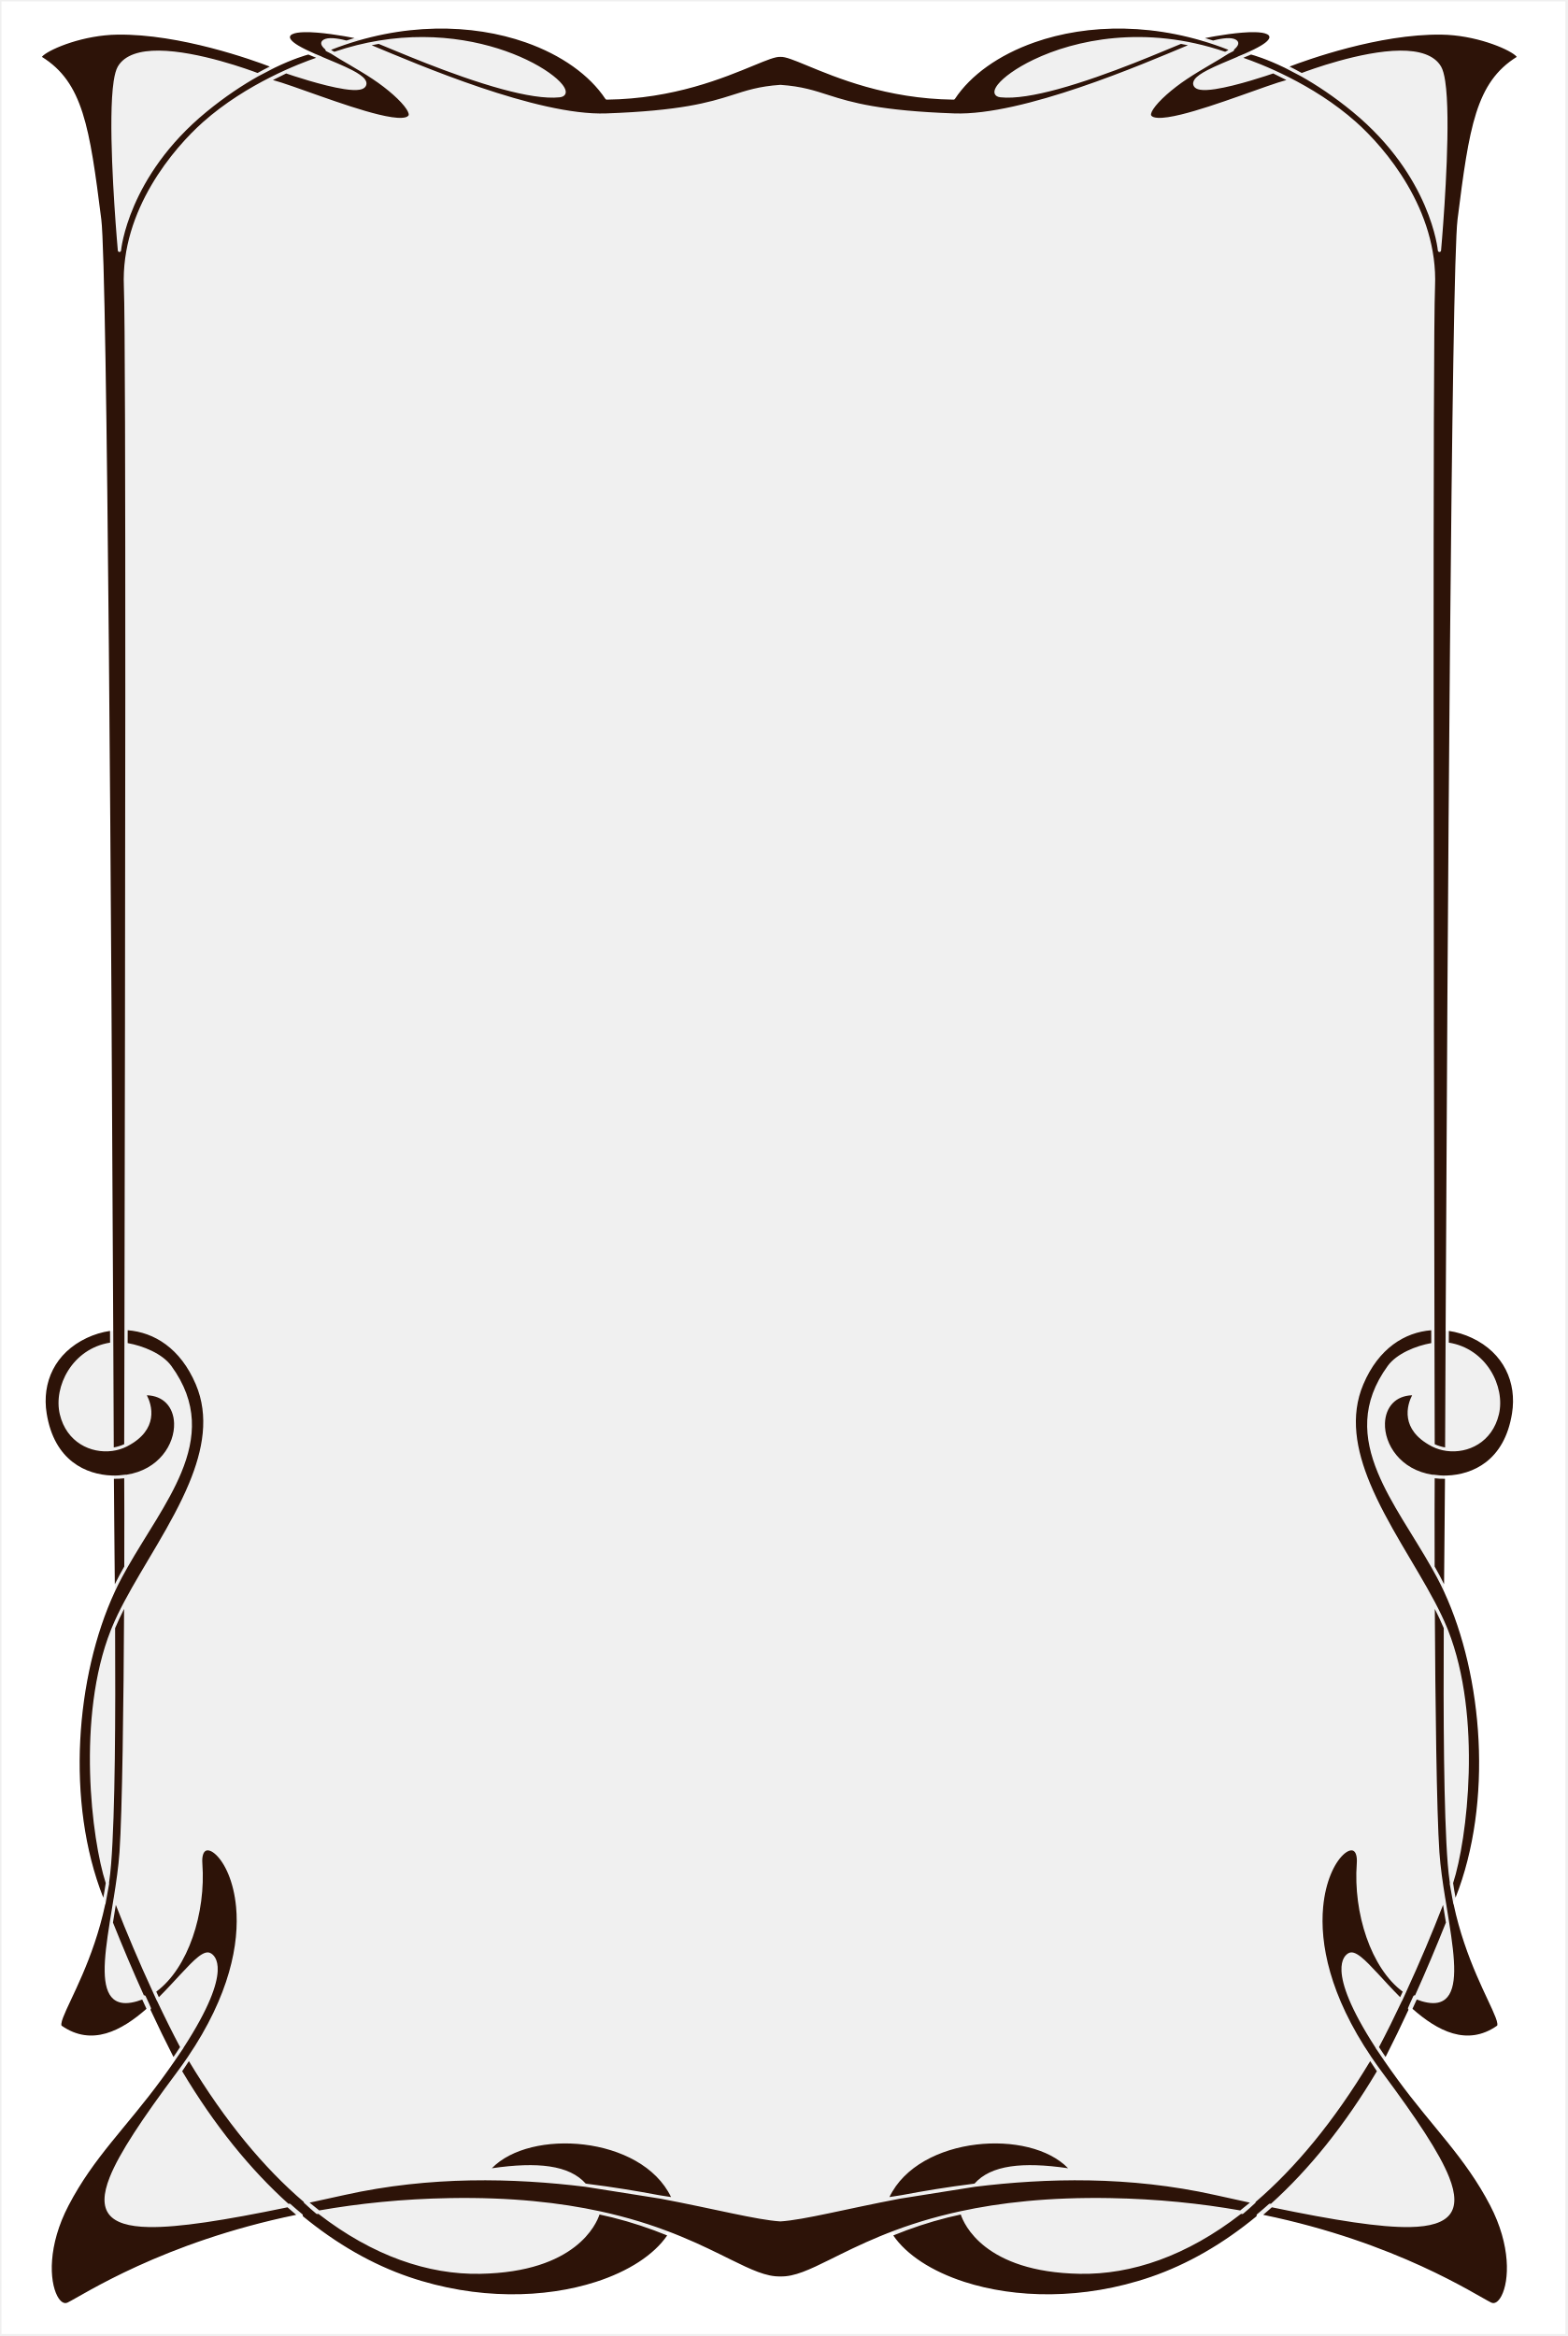
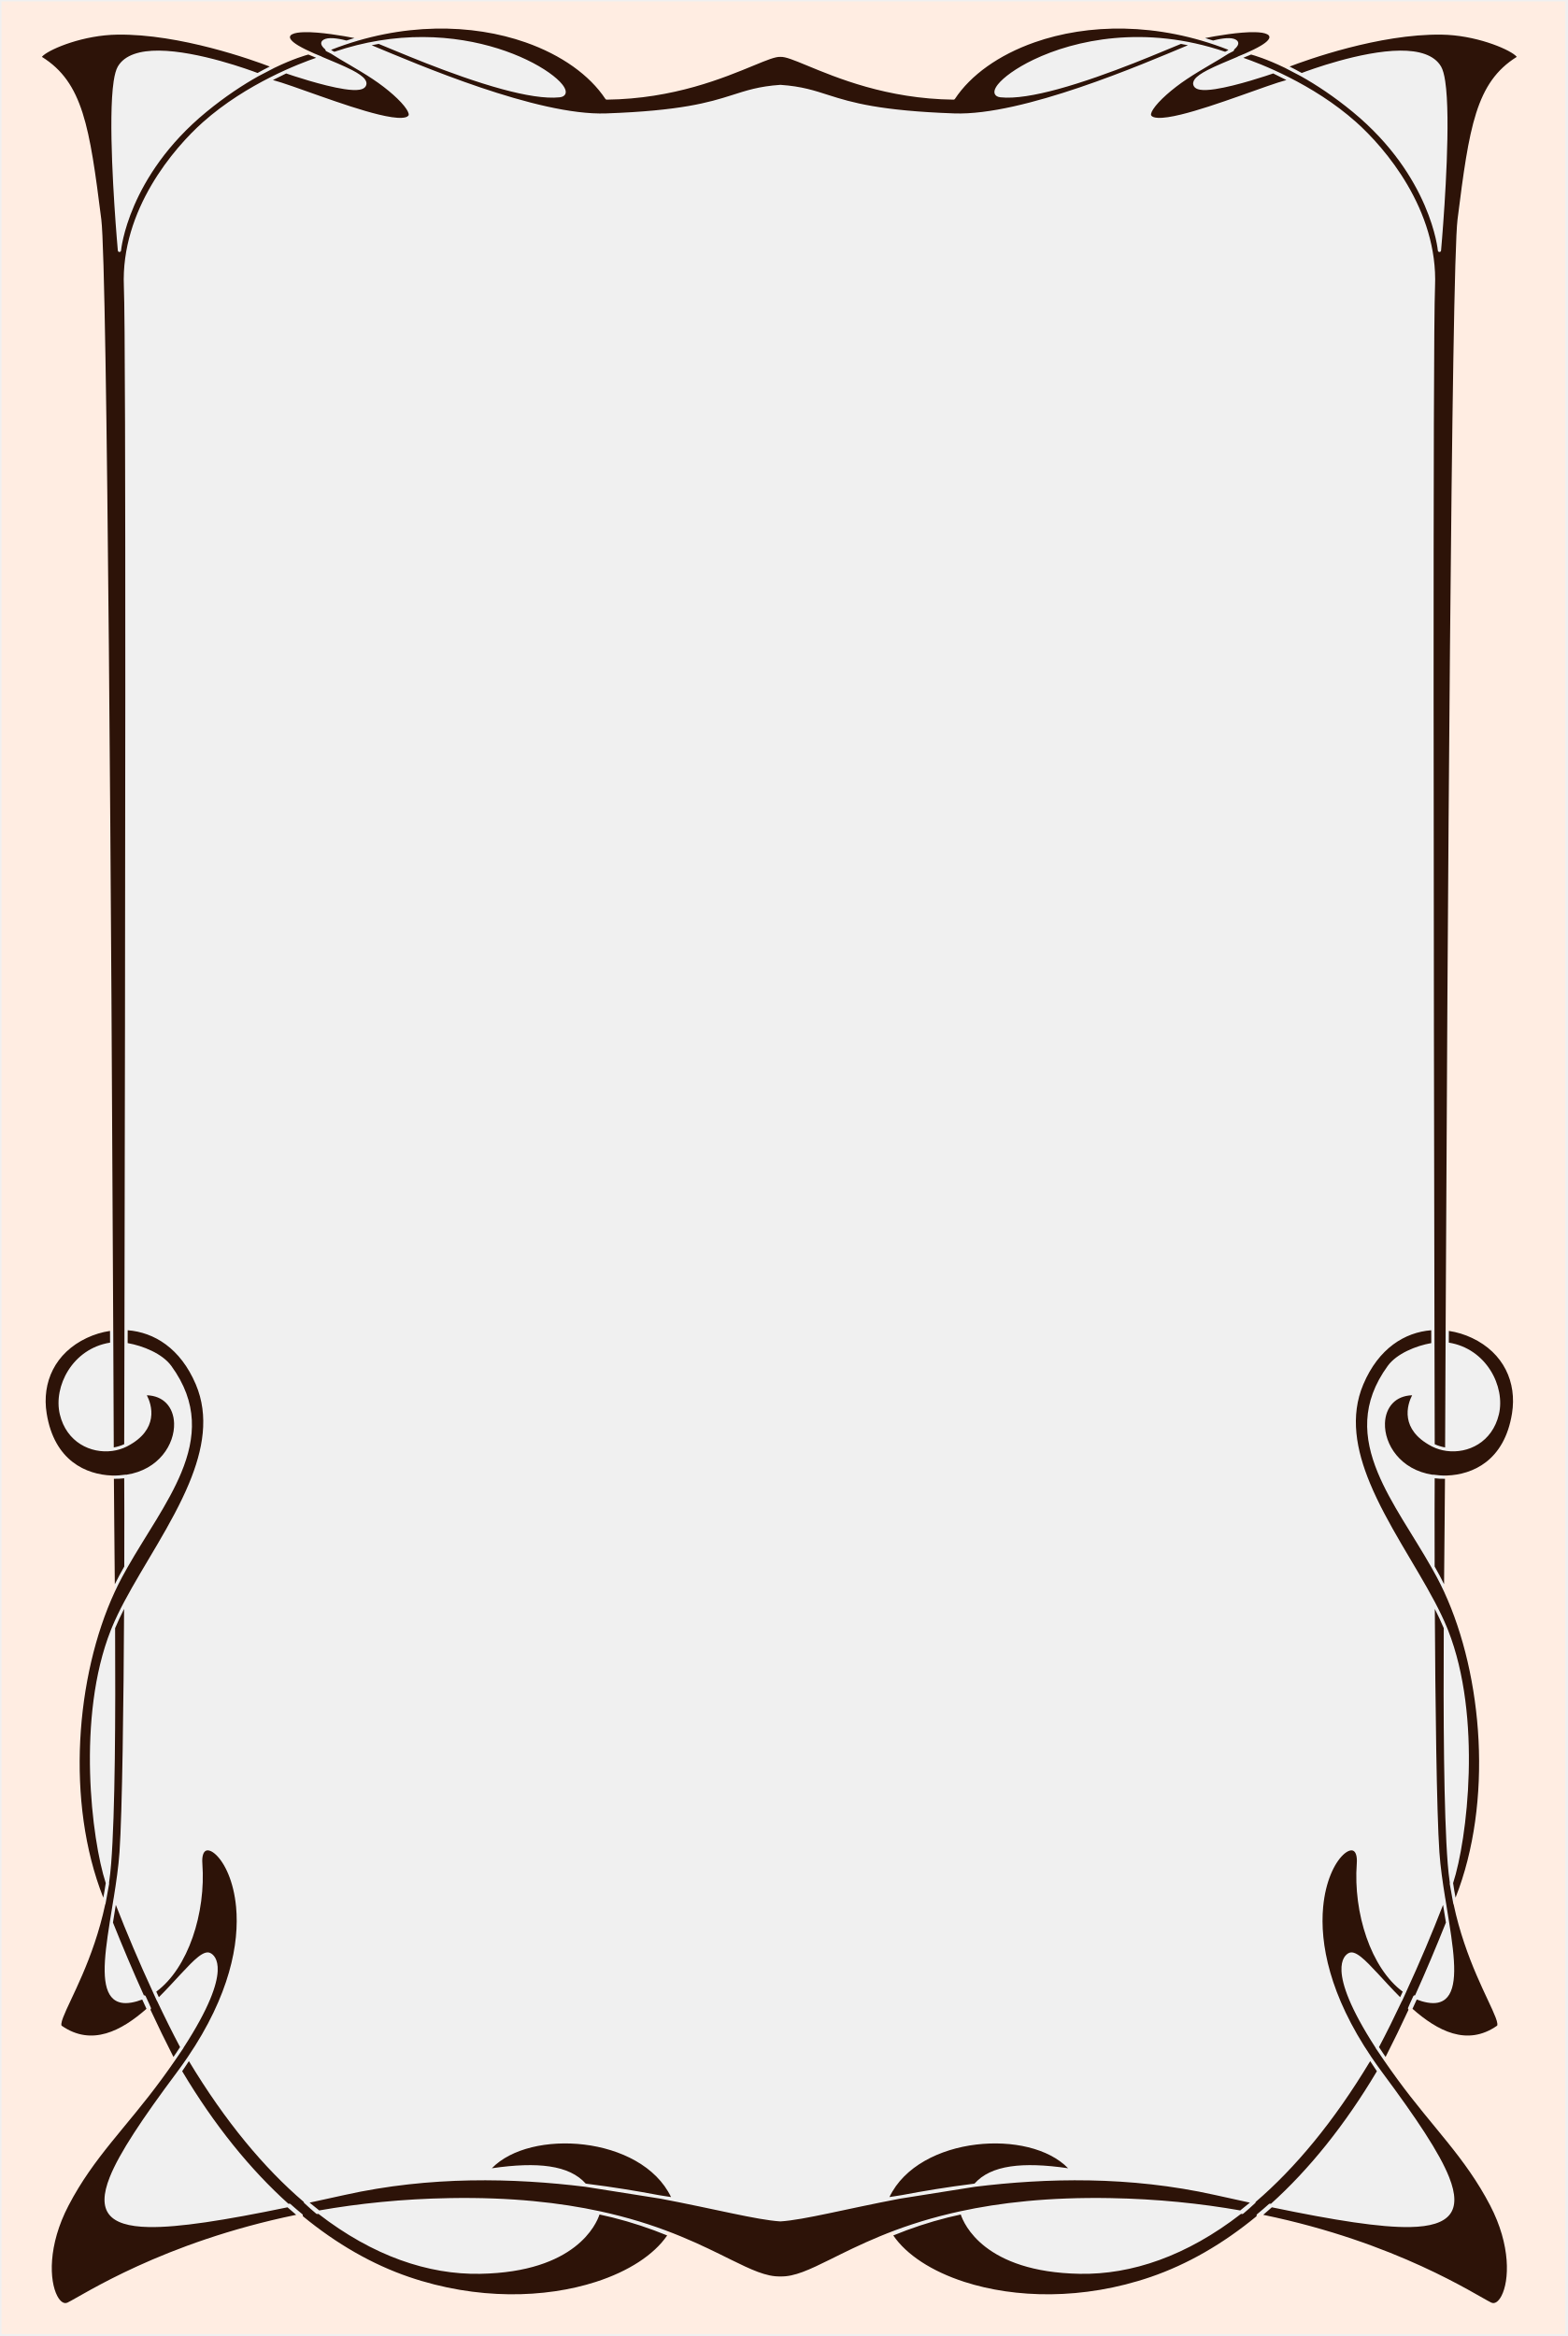
<svg xmlns="http://www.w3.org/2000/svg" width="100%" height="100%" viewBox="0 0 1766 2632" version="1.1" xml:space="preserve" style="fill-rule:evenodd;clip-rule:evenodd;stroke-linecap:round;stroke-miterlimit:1.5;" preserveAspectRatio="none">
  <g transform="matrix(1,0,0,1,-395.757,-124.953)">
    <g transform="matrix(0.872814,0,0,0.909894,162.599,57.9429)">
-       <path d="M2285.42,77.774L2285.42,2961.51L271.437,2961.51L271.437,77.774L2285.42,77.774ZM620.492,155.846C620.492,155.846 510.78,113.284 418.586,114.539C363.606,115.287 312.158,141.044 319.705,145.515C372.113,176.559 380.769,230.814 395.846,345.689C403.714,405.634 408.89,1241.78 411.222,1719.4C399.714,1720.79 388.537,1723.97 378.245,1728.62C336.408,1747.54 318.737,1784.76 325.315,1824.14C335.404,1884.54 377.93,1901.54 411.342,1902.75L412.064,1902.78C412.194,1933.11 412.852,1984.72 413.327,2044.06C362.065,2150.35 349.038,2310.67 401.141,2430.4C381.467,2520.26 335.496,2577 345.667,2583.78C385.831,2610.56 425.545,2589.93 458.76,2561.65C468.907,2582.65 479.55,2603.65 490.794,2624.66C485.676,2631.78 480.115,2639.28 474.078,2647.18C427.548,2708.02 386.555,2743.63 353.826,2803.7C314.566,2875.75 336.404,2935.46 355.253,2926.67C375.483,2917.24 478.632,2851.27 654.078,2817.37C699.094,2853.33 746.284,2879.25 794.249,2895C941.893,2943.48 1089.02,2904.04 1131.51,2840.85C1107.47,2831.32 1239.27,2864.09 1274.5,2894.52C1310.18,2872.9 1441.05,2831.32 1417.08,2840.85C1459.44,2904.04 1606.15,2943.48 1753.37,2895C1801.19,2879.25 1848.25,2853.33 1893.13,2817.37C2068.07,2851.27 2170.93,2917.24 2191.1,2926.67C2209.89,2935.46 2231.67,2875.75 2192.52,2803.7C2159.89,2743.63 2119.01,2708.02 2072.62,2647.18C2066.6,2639.28 2061.05,2631.78 2055.95,2624.66C2067.16,2603.65 2077.77,2582.65 2087.89,2561.65C2121.01,2589.93 2160.61,2610.56 2200.66,2583.78C2210.8,2577 2164.96,2520.26 2145.34,2430.4C2197.3,2310.67 2184.31,2150.35 2133.19,2044.06C2133.66,1984.72 2134.32,1933.11 2134.45,1902.78L2135.17,1902.75C2168.49,1901.54 2210.89,1884.54 2220.95,1824.14C2227.51,1784.76 2209.89,1747.54 2168.17,1728.62C2157.91,1723.97 2146.76,1720.79 2135.29,1719.4C2137.62,1241.78 2142.78,405.634 2150.62,345.689C2165.66,230.814 2174.29,176.559 2226.54,145.515C2234.07,141.044 2182.77,115.287 2127.95,114.539C2036.02,113.284 1926.62,155.846 1926.62,155.846C1899.24,143.11 1881.93,139.084 1881.93,139.084C1881.93,139.084 1908.18,126.474 1907.83,119.406C1906.92,100.997 1814.36,120.38 1814.36,120.38C1814.36,120.38 1827.65,124.381 1813.09,120.515C1673.06,83.34 1544.36,127.755 1498.02,195.046C1374.85,193.602 1296.23,140.851 1274.5,142.1C1252.7,140.851 1173.87,193.602 1050.34,195.046C1003.9,127.808 876.24,95.384 733.084,120.38C733.084,120.38 726.533,119.013 716.896,117.349C690.251,112.749 640.009,105.887 639.34,119.406C638.99,126.474 654.121,134.173 672.637,141.975L665.315,139.084C665.315,139.084 647.959,143.11 620.492,155.846Z" style="fill:white;stroke:white;stroke-width:4.67px;" />
+       <path d="M2285.42,77.774L2285.42,2961.51L271.437,2961.51L271.437,77.774L2285.42,77.774ZM620.492,155.846C620.492,155.846 510.78,113.284 418.586,114.539C363.606,115.287 312.158,141.044 319.705,145.515C372.113,176.559 380.769,230.814 395.846,345.689C403.714,405.634 408.89,1241.78 411.222,1719.4C399.714,1720.79 388.537,1723.97 378.245,1728.62C336.408,1747.54 318.737,1784.76 325.315,1824.14C335.404,1884.54 377.93,1901.54 411.342,1902.75L412.064,1902.78C412.194,1933.11 412.852,1984.72 413.327,2044.06C362.065,2150.35 349.038,2310.67 401.141,2430.4C381.467,2520.26 335.496,2577 345.667,2583.78C385.831,2610.56 425.545,2589.93 458.76,2561.65C468.907,2582.65 479.55,2603.65 490.794,2624.66C485.676,2631.78 480.115,2639.28 474.078,2647.18C427.548,2708.02 386.555,2743.63 353.826,2803.7C314.566,2875.75 336.404,2935.46 355.253,2926.67C375.483,2917.24 478.632,2851.27 654.078,2817.37C699.094,2853.33 746.284,2879.25 794.249,2895C941.893,2943.48 1089.02,2904.04 1131.51,2840.85C1107.47,2831.32 1239.27,2864.09 1274.5,2894.52C1310.18,2872.9 1441.05,2831.32 1417.08,2840.85C1459.44,2904.04 1606.15,2943.48 1753.37,2895C1801.19,2879.25 1848.25,2853.33 1893.13,2817.37C2068.07,2851.27 2170.93,2917.24 2191.1,2926.67C2209.89,2935.46 2231.67,2875.75 2192.52,2803.7C2159.89,2743.63 2119.01,2708.02 2072.62,2647.18C2066.6,2639.28 2061.05,2631.78 2055.95,2624.66C2067.16,2603.65 2077.77,2582.65 2087.89,2561.65C2121.01,2589.93 2160.61,2610.56 2200.66,2583.78C2210.8,2577 2164.96,2520.26 2145.34,2430.4C2197.3,2310.67 2184.31,2150.35 2133.19,2044.06C2133.66,1984.72 2134.32,1933.11 2134.45,1902.78L2135.17,1902.75C2168.49,1901.54 2210.89,1884.54 2220.95,1824.14C2227.51,1784.76 2209.89,1747.54 2168.17,1728.62C2157.91,1723.97 2146.76,1720.79 2135.29,1719.4C2137.62,1241.78 2142.78,405.634 2150.62,345.689C2165.66,230.814 2174.29,176.559 2226.54,145.515C2234.07,141.044 2182.77,115.287 2127.95,114.539C2036.02,113.284 1926.62,155.846 1926.62,155.846C1899.24,143.11 1881.93,139.084 1881.93,139.084C1881.93,139.084 1908.18,126.474 1907.83,119.406C1906.92,100.997 1814.36,120.38 1814.36,120.38C1814.36,120.38 1827.65,124.381 1813.09,120.515C1673.06,83.34 1544.36,127.755 1498.02,195.046C1374.85,193.602 1296.23,140.851 1274.5,142.1C1252.7,140.851 1173.87,193.602 1050.34,195.046C1003.9,127.808 876.24,95.384 733.084,120.38C733.084,120.38 726.533,119.013 716.896,117.349C690.251,112.749 640.009,105.887 639.34,119.406C638.99,126.474 654.121,134.173 672.637,141.975L665.315,139.084C665.315,139.084 647.959,143.11 620.492,155.846Z" style="fill:#ffede2;stroke:#ffede2;stroke-width:4.67px;" />
    </g>
    <path d="M1411.52,2598.25L1397.85,2600.42C1414.47,2565.67 1454.5,2546.2 1495.67,2541.25C1535.89,2536.41 1577.29,2545.38 1599.16,2567.95C1572.94,2564.12 1551.5,2563.39 1534.39,2565.91C1516.15,2568.61 1502.78,2575.01 1493.74,2585.22L1491.88,2585.51C1463.21,2589.09 1436.26,2593.59 1411.52,2598.25ZM1057.48,2585.51L1055.62,2585.21C1046.56,2575.01 1033.15,2568.61 1014.85,2565.91C997.702,2563.39 976.19,2564.12 949.9,2567.95C971.831,2545.38 1013.36,2536.41 1053.69,2541.25C1094.98,2546.2 1135.13,2565.67 1151.8,2600.42L1138.1,2598.25C1113.28,2593.59 1086.25,2589.09 1057.48,2585.51ZM1861.36,210.777C1878.57,220.43 1898.63,233.552 1920.01,251.179C2008.19,323.889 2015.72,407.231 2015.72,407.231C2015.81,408.168 2016.59,408.886 2017.53,408.886C2018.47,408.887 2019.26,408.17 2019.34,407.233C2019.34,407.233 2027.28,319.507 2026.57,257.455C2026.39,241.421 2025.63,227.092 2024.01,216.407C2022.9,209.035 2021.35,203.352 2019.35,199.926C2011.62,186.618 1994.1,181.815 1973.21,181.974C1929.08,182.31 1869.92,204.302 1862.37,207.179C1857.57,204.504 1853,202.098 1848.68,199.937C1867.17,192.849 1949.42,162.975 2019.88,163.978C2057.62,164.515 2093.46,179.317 2102.95,187.308C2103.57,187.824 2104.05,188.301 2104.4,188.742C2104.47,188.832 2104.55,188.942 2104.61,189.045C2081.67,203.377 2068.23,223.015 2058.91,252.259C2049.66,281.276 2044.47,319.851 2037.89,372.256C2031.04,426.81 2026.53,1187.75 2024.49,1622.41L2024.41,1639.27C2024.22,1681.86 2024.05,1721.04 2023.9,1755.8C2019.83,1755.08 2015.88,1753.86 2012.19,1752.15C2012.11,1719.25 2012.03,1681.39 2011.94,1639.76L2011.9,1621.82C2011.07,1222.94 2009.97,509.205 2012.55,447.672C2016.18,361.207 1955.89,291.268 1923.7,262.565C1874.65,218.822 1813.83,195.993 1796.54,190.083C1797.39,189.714 1798.24,189.344 1799.08,188.975L1805.31,186.405C1808.23,187.181 1822.37,191.192 1843.37,201.369L1843.39,201.381L1861.33,210.765L1861.36,210.777ZM749.995,185.288C743.154,182.271 736.871,179.272 731.962,176.328C728.303,174.132 725.432,171.997 723.773,169.884C722.911,168.786 722.388,167.735 722.438,166.676C722.504,165.292 723.472,164.331 724.937,163.566C727.951,161.994 732.838,161.347 738.689,161.211C756.444,160.798 782.731,165.423 795.119,167.838L786.096,170.627C784.529,170.201 779.713,168.961 774.567,168.318C770.191,167.771 765.589,167.692 762.399,168.765C759.153,169.857 757.826,171.563 757.646,173.309C757.48,174.923 758.382,176.943 760.54,179.114C761.06,179.638 761.659,180.182 762.331,180.746C762.323,180.801 762.318,180.858 762.315,180.914C762.282,181.623 762.665,182.286 763.295,182.612L768.849,185.486C780.146,192.944 798.632,202.729 815.64,214.008C832.682,225.309 847.77,238.745 853.757,247.971C854.927,249.774 855.737,251.39 856.084,252.781C856.318,253.718 856.373,254.505 855.966,255.086C854.742,256.833 852.102,257.51 848.504,257.713C842.166,258.07 833.098,256.594 822.502,254.035C783.916,244.714 725.524,221.002 703.239,215.138L718.164,207.715C723.667,209.609 759.272,221.679 783.575,225.342C790.561,226.396 796.64,226.745 800.882,226.03C804.282,225.458 806.612,224.136 807.719,222.248C809.235,219.661 808.883,216.96 806.832,214.2C804.403,210.933 799.261,207.471 792.556,203.989C783.125,199.092 770.535,194.032 758.578,188.981C758.409,188.808 758.204,188.668 757.971,188.572L749.995,185.288ZM1786.2,180.745C1786.87,180.18 1787.46,179.636 1787.98,179.112C1790.13,176.941 1791.03,174.923 1790.87,173.31C1790.69,171.563 1789.37,169.858 1786.13,168.765C1782.94,167.692 1778.36,167.771 1773.99,168.318C1768.86,168.96 1764.06,170.2 1762.49,170.627L1753.5,167.838C1765.85,165.423 1792.06,160.798 1809.77,161.211C1815.6,161.347 1820.47,161.994 1823.47,163.565C1824.93,164.329 1825.9,165.291 1825.96,166.676C1826.01,167.736 1825.49,168.788 1824.63,169.886C1822.98,171.999 1820.12,174.134 1816.47,176.329C1811.57,179.273 1805.31,182.272 1798.49,185.288L1790.54,188.572C1790.3,188.669 1790.1,188.809 1789.93,188.982C1778.01,194.033 1765.45,199.093 1756.05,203.99C1749.36,207.472 1744.24,210.934 1741.81,214.202C1739.77,216.961 1739.42,219.661 1740.93,222.246C1742.03,224.135 1744.36,225.457 1747.75,226.03C1751.98,226.745 1758.04,226.396 1765.01,225.342C1789.24,221.679 1824.73,209.615 1830.23,207.715L1845.11,215.138C1822.89,221.002 1764.67,244.715 1726.19,254.035C1715.63,256.594 1706.59,258.07 1700.27,257.713C1696.68,257.51 1694.05,256.834 1692.83,255.088C1692.43,254.507 1692.48,253.718 1692.71,252.779C1693.06,251.389 1693.87,249.772 1695.04,247.969C1701.01,238.744 1716.05,225.307 1733.04,214.006C1750,202.728 1768.43,192.944 1779.7,185.486L1785.24,182.611C1785.86,182.284 1786.25,181.622 1786.21,180.914C1786.21,180.857 1786.2,180.8 1786.2,180.745ZM1275,189.056C1275.04,189.056 1275.07,189.055 1275.11,189.052C1280.65,188.72 1290.52,192.809 1304.49,198.575C1338.08,212.435 1394.51,236.307 1470.07,237.23C1470.69,237.238 1471.27,236.931 1471.61,236.415C1489.32,209.598 1521,186.857 1561.27,172.694C1620.98,151.693 1699.54,149.579 1779.77,181.104C1779.29,181.441 1778.79,181.783 1778.27,182.131L1776.06,183.277C1685.41,152.42 1606.52,170.032 1560.29,192.151C1540.22,201.755 1526.28,212.249 1520.08,220.024C1518.04,222.579 1516.81,224.892 1516.35,226.815C1515.97,228.428 1516.1,229.832 1516.65,230.995C1517.52,232.822 1519.51,234.213 1522.94,234.59C1539.12,236.365 1562.38,232.28 1587.52,225.44C1644.94,209.813 1712.26,179.9 1726.29,174.412L1734.17,175.922C1682.52,197.526 1548.06,255.47 1470.88,252.741C1387.03,249.776 1355.1,240.317 1330.05,232.324C1313.16,226.936 1299.35,222.222 1275.12,220.558C1275.04,220.553 1274.96,220.553 1274.88,220.558C1250.58,222.222 1236.73,226.936 1219.79,232.324C1194.67,240.316 1162.65,249.776 1078.55,252.741C1001.15,255.47 866.304,197.527 814.503,175.922L822.409,174.411C836.467,179.896 903.984,209.812 961.579,225.44C986.786,232.28 1010.12,236.365 1026.34,234.59C1029.78,234.213 1031.78,232.822 1032.64,230.997C1033.2,229.833 1033.33,228.428 1032.94,226.814C1032.49,224.89 1031.25,222.577 1029.21,220.022C1022.99,212.248 1009.01,201.754 988.881,192.15C951.231,174.186 891.964,159.195 822.325,170.73L822.238,170.744C806.161,173.412 789.531,177.493 772.487,183.279L770.268,182.13C769.751,181.782 769.252,181.441 768.772,181.104C849.235,149.579 928.025,151.693 987.907,172.694C1028.29,186.858 1060.07,209.599 1077.83,236.417C1078.17,236.932 1078.75,237.238 1079.37,237.23C1155.14,236.307 1211.74,212.435 1245.42,198.576C1259.43,192.809 1269.33,188.72 1274.89,189.052L1275,189.056ZM2033.54,2270.82C2046.76,2332.98 2073.05,2377.61 2080.76,2397.93C2081.87,2400.86 2082.59,2403.24 2082.77,2405.07C2082.82,2405.65 2082.82,2406.17 2082.74,2406.61C2082.68,2406.96 2082.57,2407.24 2082.32,2407.42C2048.55,2430.96 2015.21,2413.02 1987.15,2388.31C1988.76,2384.82 1990.36,2381.33 1991.94,2377.84C1995.82,2379.39 1999.84,2380.54 2003.99,2381.28C2013.01,2382.88 2019.57,2381.29 2024.25,2377.35C2031.06,2371.63 2033.92,2360.6 2034.13,2346.12C2034.35,2330.9 2031.75,2311.78 2028.5,2291.28C2028.5,2291.2 2028.49,2291.12 2028.47,2291.03L2024.12,2263.99C2024.09,2263.86 2024.06,2263.73 2024.01,2263.61C2021.19,2246.01 2018.59,2228.25 2017.46,2211.79C2014.33,2166.27 2012.85,2041.81 2012.3,1937.76C2016.04,1945.12 2019.45,1952.35 2022.39,1959.44C2021.88,2057.26 2022.31,2166.78 2026.84,2224.81C2027.41,2232.15 2028.21,2239.32 2029.2,2246.3L2029.14,2246.48C2029.04,2246.77 2029.02,2247.08 2029.08,2247.38L2033.16,2270C2033.22,2270.31 2033.35,2270.59 2033.54,2270.82ZM2028.12,1624.5C2037.22,1625.86 2046.06,1628.58 2054.23,1632.45C2089.84,1649.28 2104.88,1682.39 2099.28,1717.43C2090.7,1771.17 2054.57,1786.35 2026.14,1787.43L2025.52,1787.45C2020.29,1787.62 2015.26,1787.12 2010.61,1786.47C2010.32,1786.43 2010.03,1786.46 2009.75,1786.56C1973.34,1781.04 1955.31,1752.16 1956.14,1728.45C1956.45,1719.65 1959.37,1711.59 1964.99,1705.83C1970.05,1700.62 1977.31,1697.33 1986.73,1697.01C1984.31,1701.7 1980.23,1711.7 1982.12,1722.99C1983.85,1733.35 1990.55,1744.89 2008.38,1754.31C2008.77,1754.52 2009.17,1754.72 2009.57,1754.92C2014.51,1757.36 2019.9,1758.97 2025.46,1759.73L2025.57,1759.74C2049.7,1762.96 2077.01,1750.06 2084.5,1718.53C2091.97,1687.11 2070.4,1644.47 2028.06,1637.71L2028.12,1624.5ZM2022.83,1918.58C2066.51,2013.24 2078.17,2155.21 2035.67,2263.06C2034.64,2257.71 2033.72,2252.23 2032.91,2246.63C2048.77,2198.04 2065.83,2059.49 2027.26,1961.79C2026.82,1960.66 2026.36,1959.53 2025.89,1958.39C2021.99,1948.97 2017.28,1939.28 2012.05,1929.39C2012.02,1929.33 2011.98,1929.28 2011.95,1929.22C1989.78,1887.4 1958.24,1841.85 1939.34,1796.31C1923.59,1758.35 1916.64,1720.4 1931.77,1684.69C1949.03,1643.95 1978.62,1626.05 2008.27,1623.76L2008.3,1638.23C1991.25,1641.24 1969.42,1649.98 1959.31,1663.86C1928.88,1705.66 1931.86,1744.94 1948.02,1784.12C1962.54,1819.33 1987.8,1854.45 2008.67,1891.27L2008.7,1891.32C2010.74,1894.92 2012.74,1898.53 2014.67,1902.15C2017.5,1907.45 2020.22,1912.93 2022.83,1918.58ZM2023.75,1791.12C2023.63,1817.55 2023.12,1860.43 2022.72,1909.9C2021.14,1906.69 2019.53,1903.53 2017.88,1900.44C2016,1896.93 2014.07,1893.43 2012.1,1889.95C2011.97,1845.5 2012.01,1808.98 2012.16,1790.56C2015.85,1790.98 2019.72,1791.18 2023.75,1791.12ZM729.44,2620.42C578.299,2651.53 489.418,2710.74 471.875,2719.27C469.983,2720.19 468.047,2720 466.21,2718.91C464.044,2717.61 462.038,2715.17 460.277,2711.81C451.335,2694.73 449.43,2655.01 473.033,2609.85C501.556,2555.28 537.296,2522.94 577.845,2467.67C583.103,2460.5 587.949,2453.69 592.411,2447.21L592.472,2447.13L592.771,2446.69C593.949,2444.97 595.099,2443.29 596.224,2441.62L602.317,2432.68C602.46,2432.47 602.555,2432.24 602.601,2432C631.627,2387.31 640.275,2360.96 641.011,2345.79C641.678,2332.06 636.014,2326.81 632.35,2325.28C630.856,2324.65 629.151,2324.59 627.244,2325.11C624.868,2325.77 622.097,2327.39 619.002,2329.83C608.219,2338.34 592.929,2357.07 574.737,2375.2C573.767,2373.13 572.799,2371.06 571.833,2368.97C607.776,2342.49 627.854,2280.27 623.745,2224.64C623.429,2220.36 623.728,2216.98 624.549,2214.48C625.24,2212.37 626.277,2210.93 627.674,2210.25C629.044,2209.58 630.697,2209.67 632.512,2210.34C634.668,2211.14 637,2212.73 639.391,2215.04C648.928,2224.25 659.031,2244.49 661.744,2273.59C665.56,2314.52 654.685,2372.8 607.173,2442.81L607.154,2442.83C603.325,2448.48 599.258,2454.19 594.942,2459.98C556.239,2511.91 530.252,2550.66 519.358,2578.08C511.798,2597.12 511.531,2610.92 518.706,2620.06C525.809,2629.11 540.498,2633.79 563.666,2634.2C596.979,2634.78 648.208,2626.77 719.691,2611.95C722.927,2614.84 726.177,2617.66 729.44,2620.42ZM1982.72,2389.23C1974.49,2407 1965.89,2424.77 1956.84,2442.54L1953.95,2438.3C1952.38,2435.97 1950.87,2433.68 1949.41,2431.44C1957.87,2415.45 1966.55,2397.95 1975.14,2379.71C1975.3,2379.55 1975.43,2379.37 1975.53,2379.16C1977.06,2375.92 1978.58,2372.57 1980.11,2369.14C1980.15,2369.03 1980.19,2368.92 1980.22,2368.8C1995.03,2336.7 2009.36,2302.83 2021.59,2271.24L2022.23,2275.12L2024.81,2291.11C2013.89,2318.45 2002.4,2345.79 1990.08,2373.13C1989.26,2372.95 1988.4,2373.36 1988.03,2374.15L1984.27,2382.35L1984.25,2382.39L1982.22,2387.11C1981.91,2387.83 1982.09,2388.66 1982.67,2389.18L1982.72,2389.23ZM1811.59,2621.89C1773.26,2653.51 1733.14,2676.37 1692.37,2690.37C1615.69,2716.69 1539.18,2714.39 1482.29,2695.97C1445.64,2684.1 1417.15,2665.57 1402.18,2643.66C1421.88,2635.59 1442.36,2628.74 1463.79,2623.38C1468.48,2622.23 1473.28,2621.12 1478.21,2620.05C1481.63,2630.48 1504.62,2684.96 1612.33,2686.89C1670.57,2687.94 1732.78,2666.86 1794,2619.33L1795.01,2619.51C1795.54,2619.6 1796.08,2619.45 1796.5,2619.11C1800.8,2615.49 1805.35,2611.45 1809.92,2607.19C1810.3,2606.84 1810.5,2606.35 1810.5,2605.85C1854.89,2567.76 1898.53,2515.45 1939.49,2447.25L1947.05,2458.64C1910.85,2519.54 1870.51,2569.39 1827.66,2608.02L1826.95,2607.87C1826.38,2607.75 1825.8,2607.91 1825.36,2608.3C1821.1,2612.13 1816.62,2615.96 1812.07,2619.7C1811.53,2620.15 1811.29,2620.87 1811.46,2621.55C1811.49,2621.67 1811.53,2621.78 1811.59,2621.89ZM1955.62,2447.21C1960.07,2453.68 1964.9,2460.5 1970.14,2467.66C2010.57,2522.94 2046.21,2555.28 2074.65,2609.85C2098.19,2655.01 2096.29,2694.73 2087.37,2711.81C2085.61,2715.17 2083.61,2717.61 2081.45,2718.91C2079.62,2720 2077.7,2720.18 2075.82,2719.27C2058.32,2710.74 1969.7,2651.53 1818.99,2620.42C1822.24,2617.66 1825.49,2614.84 1828.71,2611.95C1899.99,2626.77 1951.07,2634.78 1984.28,2634.2C2007.39,2633.79 2022.04,2629.11 2029.12,2620.06C2036.27,2610.92 2036.01,2597.12 2028.47,2578.09C2017.61,2550.66 1991.69,2511.91 1953.1,2459.99C1948.8,2454.2 1944.75,2448.48 1940.93,2442.84L1940.91,2442.81C1893.53,2372.8 1882.69,2314.52 1886.49,2273.58C1889.2,2244.48 1899.27,2224.25 1908.78,2215.04C1911.17,2212.73 1913.49,2211.14 1915.64,2210.34C1917.45,2209.67 1919.09,2209.58 1920.46,2210.25C1921.85,2210.93 1922.88,2212.36 1923.57,2214.48C1924.39,2216.98 1924.69,2220.36 1924.37,2224.64C1920.28,2280.27 1940.3,2342.49 1976.14,2368.97C1975.17,2371.05 1974.21,2373.13 1973.24,2375.19C1955.11,2357.07 1939.86,2338.34 1929.11,2329.84C1926.03,2327.39 1923.26,2325.77 1920.89,2325.11C1918.99,2324.59 1917.29,2324.65 1915.79,2325.28C1912.14,2326.81 1906.49,2332.06 1907.16,2345.79C1907.89,2360.96 1916.51,2387.3 1945.46,2432C1945.5,2432.24 1945.6,2432.47 1945.74,2432.68L1951.81,2441.62C1952.93,2443.28 1954.08,2444.97 1955.26,2446.69L1955.56,2447.12L1955.62,2447.21ZM1085.66,2623.38C1107.16,2628.74 1127.7,2635.59 1147.45,2643.66C1132.44,2665.57 1103.87,2684.1 1067.11,2695.97C1010.06,2714.39 933.32,2716.69 856.419,2690.37C815.529,2676.37 775.297,2653.51 736.859,2621.89C736.911,2621.78 736.952,2621.66 736.982,2621.55C737.153,2620.86 736.915,2620.14 736.372,2619.7C731.81,2615.96 727.317,2612.13 723.04,2608.3C722.61,2607.91 722.022,2607.75 721.457,2607.87L720.74,2608.02C677.767,2569.39 637.305,2519.54 601.009,2458.64L608.588,2447.24C649.669,2515.45 693.433,2567.76 737.96,2605.85C737.957,2606.35 738.162,2606.84 738.541,2607.19C743.122,2611.45 747.69,2615.49 752.001,2619.11C752.414,2619.45 752.958,2619.6 753.488,2619.51L754.502,2619.33C815.9,2666.86 878.292,2687.94 936.7,2686.89C1044.72,2684.96 1067.77,2630.47 1071.2,2620.05C1076.14,2621.12 1080.96,2622.23 1085.66,2623.38ZM1466.85,2618.89C1403.87,2633.86 1362.03,2655.39 1330.76,2670.85C1307.82,2682.2 1290.71,2690.31 1275.06,2689.83C1275.02,2689.83 1274.98,2689.83 1274.94,2689.83C1259.25,2690.31 1242.08,2682.2 1219.07,2670.85C1187.72,2655.39 1145.76,2633.86 1082.61,2618.89C1079.21,2618.08 1075.79,2617.3 1072.34,2616.56C1027.23,2606.75 971.783,2600.37 902.542,2601.57C848.795,2602.5 799.69,2607.71 755.426,2615.47C751.799,2612.64 748.175,2609.72 744.556,2606.7C757.145,2603.99 770.296,2601.11 784.021,2598.05C880.841,2576.49 974.67,2578.97 1055.11,2588.81L1139.97,2602.23C1200.91,2613.77 1248.28,2626.16 1274.88,2627.84C1274.96,2627.84 1275.04,2627.84 1275.12,2627.84C1301.64,2626.16 1348.88,2613.77 1409.63,2602.23L1494.26,2588.81C1574.47,2578.97 1668.02,2576.49 1764.56,2598.05C1778.25,2601.11 1791.36,2603.99 1803.91,2606.7C1800.3,2609.72 1796.69,2612.64 1793.08,2615.47C1748.94,2607.71 1699.98,2602.5 1646.38,2601.57C1577.34,2600.37 1522.05,2606.75 1477.07,2616.56C1473.63,2617.3 1470.23,2618.08 1466.85,2618.89ZM594.1,2438.29L591.193,2442.55C582.112,2424.78 573.48,2407 565.226,2389.23L565.28,2389.18C565.86,2388.66 566.043,2387.83 565.734,2387.11L563.698,2382.39L563.68,2382.35L559.901,2374.15C559.536,2373.36 558.671,2372.95 557.852,2373.14C545.491,2345.79 533.97,2318.45 523.022,2291.11L525.588,2275.24L526.247,2271.22C538.515,2302.81 552.896,2336.69 567.751,2368.81C567.777,2368.92 567.814,2369.03 567.863,2369.14C569.392,2372.58 570.921,2375.92 572.45,2379.16C572.548,2379.37 572.683,2379.55 572.845,2379.71C581.453,2397.95 590.157,2415.45 598.643,2431.44C597.18,2433.68 595.667,2435.96 594.1,2438.29ZM560.793,2388.31C532.65,2413.02 499.214,2430.96 465.339,2407.42C465.089,2407.24 464.983,2406.95 464.917,2406.6C464.835,2406.16 464.835,2405.65 464.892,2405.07C465.07,2403.24 465.79,2400.86 466.905,2397.93C474.638,2377.61 501.002,2332.98 514.263,2270.82C514.452,2270.59 514.586,2270.31 514.642,2270L518.74,2247.38C518.795,2247.08 518.773,2246.77 518.675,2246.47L518.616,2246.3C519.605,2239.32 520.405,2232.15 520.98,2224.81C525.522,2166.78 525.953,2057.26 525.444,1959.45C528.398,1952.35 531.818,1945.11 535.577,1937.74C535.02,2041.79 533.537,2166.27 530.398,2211.79C529.262,2228.25 526.656,2246.01 523.831,2263.61C523.783,2263.73 523.747,2263.86 523.725,2263.99L519.354,2291.03C519.34,2291.11 519.333,2291.2 519.331,2291.28C516.073,2311.78 513.46,2330.9 513.682,2346.12C513.893,2360.6 516.76,2371.63 523.59,2377.36C528.282,2381.29 534.862,2382.88 543.898,2381.28C548.063,2380.54 552.098,2379.38 555.995,2377.84C557.58,2381.33 559.18,2384.82 560.793,2388.31ZM525.111,1909.92C524.713,1860.44 524.204,1817.55 524.079,1791.12C528.129,1791.18 532.006,1790.98 535.712,1790.56C535.862,1808.98 535.908,1845.5 535.777,1889.95C533.8,1893.43 531.864,1896.93 529.981,1900.44C528.32,1903.54 526.697,1906.7 525.111,1909.92ZM512.132,2263.08C469.504,2155.23 481.2,2013.25 525.005,1918.58C527.618,1912.93 530.346,1907.45 533.183,1902.16C535.128,1898.53 537.128,1894.92 539.171,1891.33L539.201,1891.27C560.134,1854.45 585.466,1819.33 600.029,1784.12C616.238,1744.94 619.227,1705.66 588.707,1663.86C578.57,1649.98 556.678,1641.24 539.573,1638.23L539.603,1623.76C569.344,1626.05 599.026,1643.95 616.341,1684.69C631.515,1720.4 624.542,1758.35 608.743,1796.31C589.793,1841.85 558.165,1887.4 535.93,1929.22C535.893,1929.27 535.859,1929.33 535.828,1929.39C530.577,1939.28 525.854,1948.97 521.947,1958.39C521.476,1959.53 521.017,1960.66 520.571,1961.79C481.892,2059.49 498.995,2198.04 514.9,2246.64C514.093,2252.24 513.164,2257.72 512.132,2263.08ZM522.312,1787.45L521.693,1787.43C493.178,1786.35 456.943,1771.17 448.332,1717.43C442.718,1682.39 457.805,1649.28 493.511,1632.45C501.715,1628.58 510.577,1625.86 519.712,1624.5L519.774,1637.71C477.3,1644.47 455.67,1687.12 463.164,1718.53C470.681,1750.05 498.06,1762.96 522.26,1759.74C522.296,1759.73 522.331,1759.73 522.366,1759.73C527.944,1758.97 533.35,1757.36 538.305,1754.92C538.706,1754.73 539.104,1754.52 539.499,1754.31C557.377,1744.89 564.094,1733.35 565.831,1722.99C567.723,1711.7 563.632,1701.7 561.207,1697.01C570.662,1697.33 577.942,1700.62 583.027,1705.83C588.657,1711.59 591.583,1719.65 591.894,1728.45C592.731,1752.16 574.648,1781.04 538.123,1786.56C537.85,1786.46 537.555,1786.43 537.261,1786.47C532.6,1787.12 527.559,1787.62 522.312,1787.45ZM523.336,1622.41C521.298,1187.75 516.77,426.81 509.902,372.256C503.304,319.85 498.096,281.275 488.819,252.257C479.47,223.014 465.993,203.376 442.989,189.044C443.051,188.942 443.122,188.833 443.193,188.744C443.543,188.303 444.034,187.826 444.649,187.31C454.174,179.318 490.113,164.515 527.972,163.978C598.628,162.975 681.119,192.848 699.664,199.937C695.334,202.098 690.747,204.505 685.937,207.179C678.384,204.311 619.037,182.31 574.768,181.974C553.827,181.815 536.255,186.618 528.5,199.924C526.504,203.35 524.947,209.034 523.829,216.406C522.209,227.092 521.444,241.42 521.261,257.455C520.551,319.507 528.513,407.234 528.513,407.234C528.598,408.17 529.383,408.887 530.323,408.886C531.263,408.886 532.048,408.168 532.132,407.232C532.132,407.232 539.687,323.89 628.125,251.18C649.564,233.555 669.68,220.433 686.94,210.78L686.967,210.766L704.964,201.382L704.988,201.37C726.055,191.188 740.237,187.178 743.161,186.405L749.396,188.971C750.242,189.342 751.095,189.712 751.954,190.083C734.608,195.994 673.616,218.822 624.425,262.563C592.145,291.266 531.68,361.207 535.319,447.672C537.909,509.205 536.805,1222.94 535.974,1621.82L535.936,1639.76C535.848,1681.39 535.764,1719.25 535.689,1752.14C531.979,1753.86 528.016,1755.08 523.931,1755.8C523.784,1721.04 523.612,1681.86 523.414,1639.27L523.336,1622.41Z" style="fill:rgb(45,19,8);" />
  </g>
</svg>
